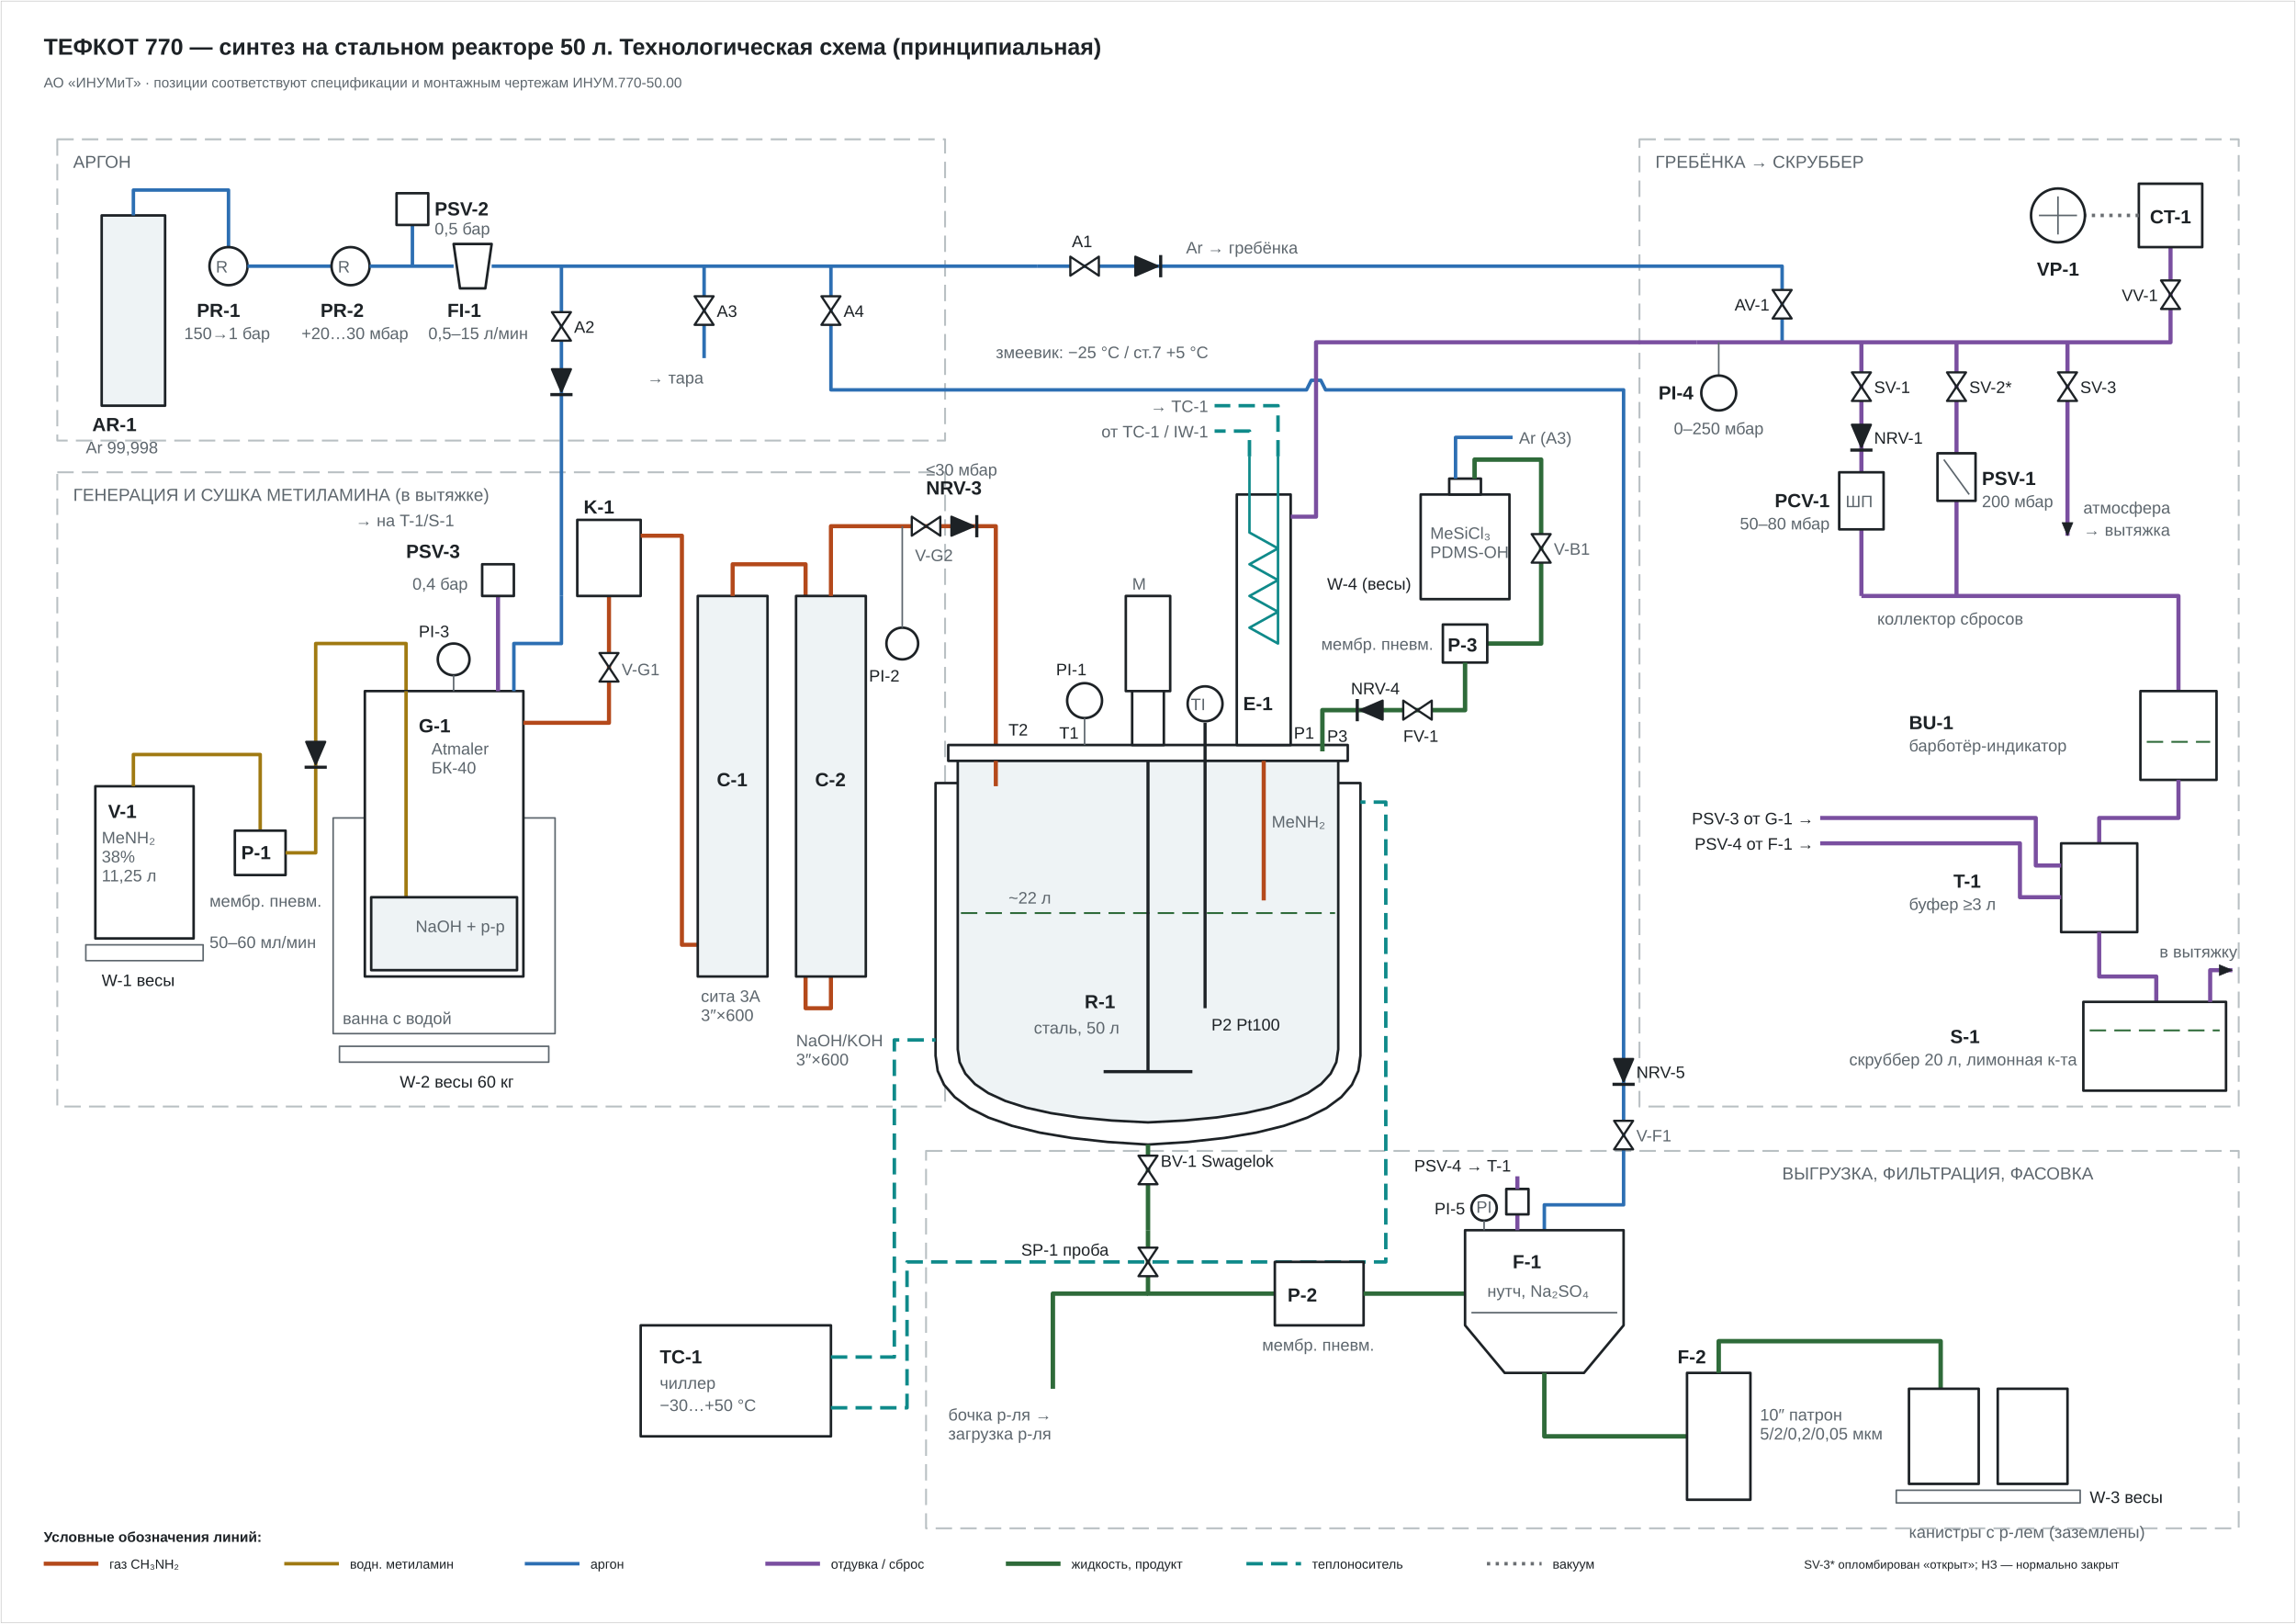
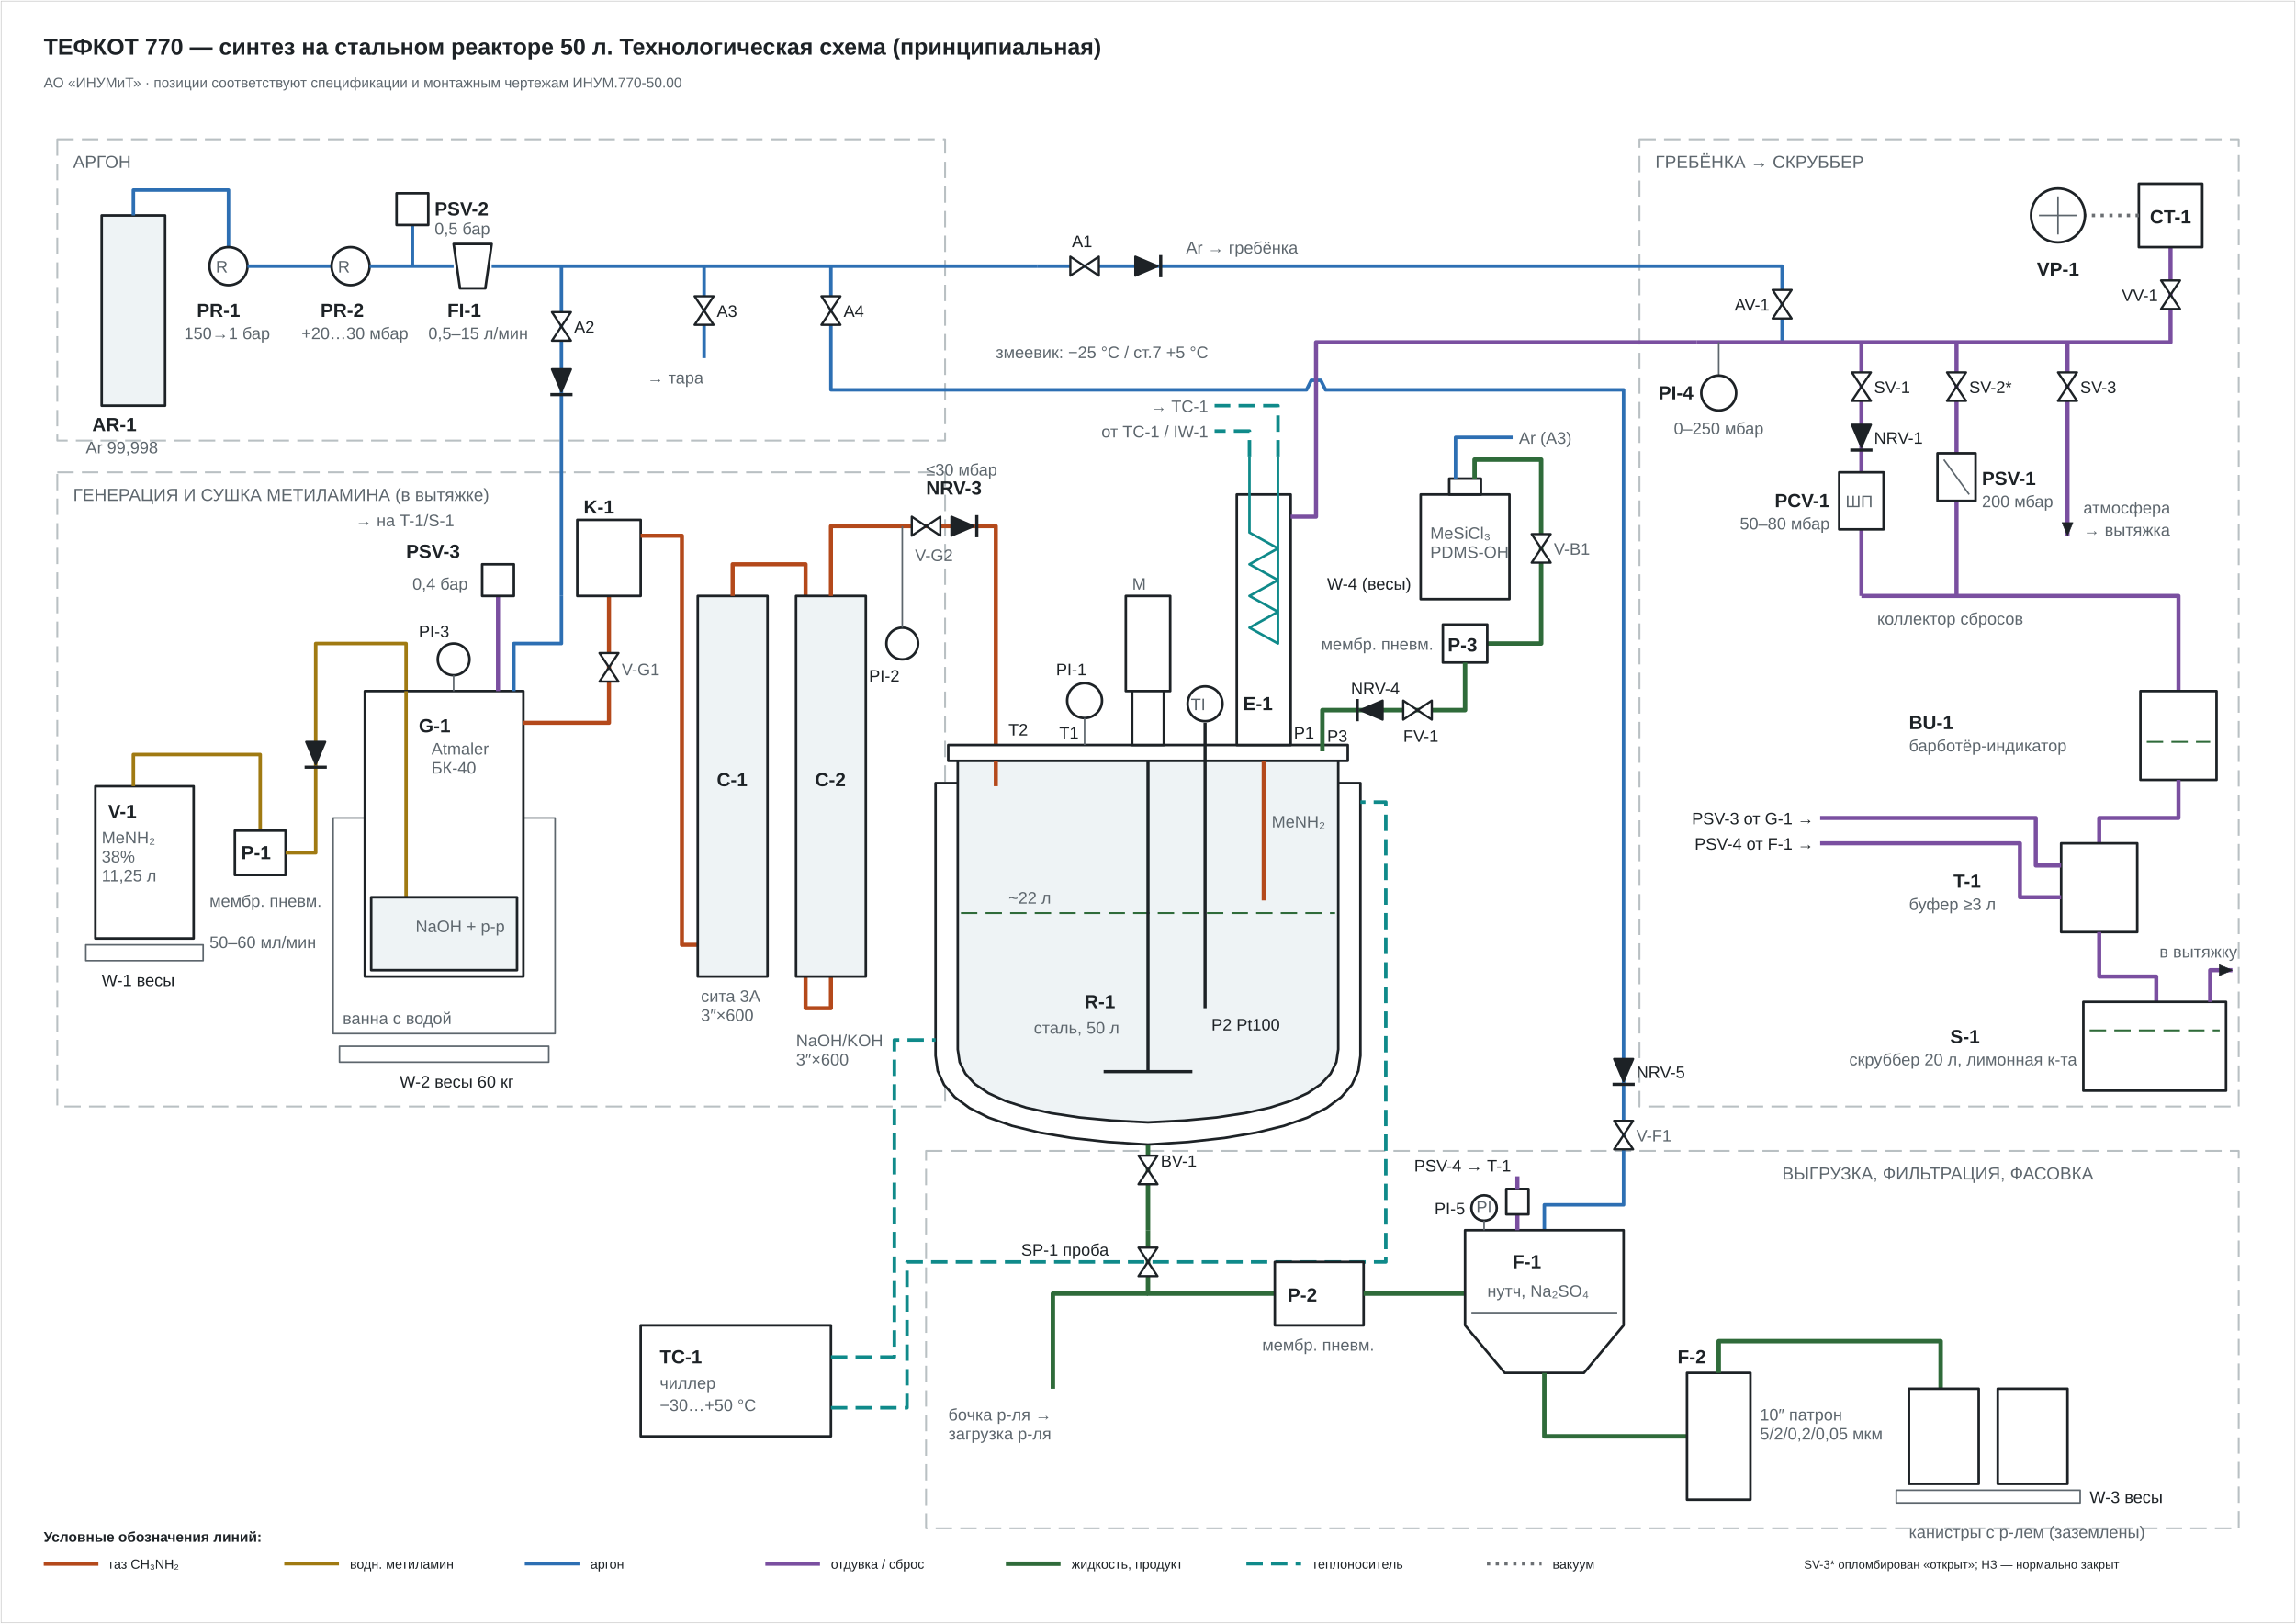
<svg xmlns="http://www.w3.org/2000/svg" viewBox="0 0 420.0 297.0" width="420.0mm" height="297.0mm" font-family="Arial, 'Liberation Sans', sans-serif">
  <rect width="100%" height="100%" fill="#fff" />
  <path d="M0.20,0.20 L419.80,0.20 L419.80,296.80 L0.20,296.80 Z" fill="none" stroke="#bbbbbb" stroke-width="0.1" stroke-linejoin="round" />
  <text x="8.00" y="10.00" font-size="4.2" text-anchor="start" fill="#1d2226" font-weight="bold">ТЕФКОТ 770 — синтез на стальном реакторе 50 л. Технологическая схема (принципиальная)</text>
  <text x="8.00" y="16.00" font-size="2.6" text-anchor="start" fill="#5d666d">АО «ИНУМиТ» · позиции соответствуют спецификации и монтажным чертежам ИНУМ.770-50.00</text>
  <path d="M10.48,25.48 L172.88,25.48 L172.88,80.58 L10.48,80.58 Z" fill="none" stroke="#b9c0c3" stroke-width="0.348" stroke-dasharray="3 1.5" stroke-linejoin="round" />
  <text x="13.38" y="30.70" font-size="3.19" text-anchor="start" fill="#5d666d">АРГОН</text>
  <path d="M10.48,86.38 L172.88,86.38 L172.88,202.38 L10.48,202.38 Z" fill="none" stroke="#b9c0c3" stroke-width="0.348" stroke-dasharray="3 1.5" stroke-linejoin="round" />
  <text x="13.38" y="91.60" font-size="3.19" text-anchor="start" fill="#5d666d">ГЕНЕРАЦИЯ И СУШКА МЕТИЛАМИНА (в вытяжке)</text>
  <path d="M299.90,25.48 L409.52,25.48 L409.52,202.38 L299.90,202.38 Z" fill="none" stroke="#b9c0c3" stroke-width="0.348" stroke-dasharray="3 1.5" stroke-linejoin="round" />
  <text x="302.80" y="30.70" font-size="3.19" text-anchor="start" fill="#5d666d">ГРЕБЁНКА → СКРУББЕР</text>
  <path d="M169.40,210.50 L409.52,210.50 L409.52,279.52 L169.40,279.52 Z" fill="none" stroke="#b9c0c3" stroke-width="0.348" stroke-dasharray="3 1.5" stroke-linejoin="round" />
  <text x="326.00" y="215.72" font-size="3.19" text-anchor="start" fill="#5d666d">ВЫГРУЗКА, ФИЛЬТРАЦИЯ, ФАСОВКА</text>
  <path d="M18.60,39.40 L30.20,39.40 L30.20,74.20 L18.60,74.20 Z" fill="#eef3f5" stroke="#1d2226" stroke-width="0.464" stroke-linejoin="round" />
  <text x="16.86" y="78.84" font-size="3.48" text-anchor="start" fill="#1d2226" font-weight="bold">AR-1</text>
  <text x="15.70" y="82.90" font-size="3.045" text-anchor="start" fill="#5d666d">Ar 99,998</text>
  <path d="M24.40,39.40 L24.40,34.76 L41.80,34.76 L41.80,45.20" fill="none" stroke="#2d6fb3" stroke-width="0.638" stroke-linejoin="round" />
  <circle cx="41.80" cy="48.68" r="3.48" fill="#ffffff" stroke="#1d2226" stroke-width="0.464" />
  <text x="39.48" y="49.84" font-size="3.045" text-anchor="start" fill="#5d666d">R</text>
  <text x="36.00" y="57.96" font-size="3.48" text-anchor="start" fill="#1d2226" font-weight="bold">PR-1</text>
  <text x="33.68" y="62.02" font-size="3.045" text-anchor="start" fill="#5d666d">150→1 бар</text>
  <path d="M45.28,48.68 L60.65,48.68" fill="none" stroke="#2d6fb3" stroke-width="0.638" stroke-linejoin="round" />
  <circle cx="64.13" cy="48.68" r="3.48" fill="#ffffff" stroke="#1d2226" stroke-width="0.464" />
  <text x="61.81" y="49.84" font-size="3.045" text-anchor="start" fill="#5d666d">R</text>
  <text x="58.62" y="57.96" font-size="3.48" text-anchor="start" fill="#1d2226" font-weight="bold">PR-2</text>
  <text x="55.14" y="62.02" font-size="3.045" text-anchor="start" fill="#5d666d">+20…30 мбар</text>
  <path d="M67.61,48.68 L82.98,48.68" fill="none" stroke="#2d6fb3" stroke-width="0.638" stroke-linejoin="round" />
  <path d="M75.44,48.68 L75.44,41.14" fill="none" stroke="#2d6fb3" stroke-width="0.638" stroke-linejoin="round" />
  <path d="M72.54,35.34 L78.34,35.34 L78.34,41.14 L72.54,41.14 Z" fill="#ffffff" stroke="#1d2226" stroke-width="0.464" stroke-linejoin="round" />
  <text x="79.50" y="39.40" font-size="3.48" text-anchor="start" fill="#1d2226" font-weight="bold">PSV-2</text>
  <text x="79.50" y="42.88" font-size="3.045" text-anchor="start" fill="#5d666d">0,5 бар</text>
  <path d="M82.98,44.62 L89.94,44.62 L88.78,52.74 L84.14,52.74 Z" fill="#ffffff" stroke="#1d2226" stroke-width="0.464" stroke-linejoin="round" />
  <text x="81.82" y="57.96" font-size="3.48" text-anchor="start" fill="#1d2226" font-weight="bold">FI-1</text>
  <text x="78.34" y="62.02" font-size="3.045" text-anchor="start" fill="#5d666d">0,5–15 л/мин</text>
  <path d="M89.94,48.68 L169.40,48.68 L189.70,48.68" fill="none" stroke="#2d6fb3" stroke-width="0.638" stroke-linejoin="round" />
  <path d="M102.70,48.68 L102.70,109.00" fill="none" stroke="#2d6fb3" stroke-width="0.638" stroke-linejoin="round" />
  <path d="M100.96,57.09 L104.44,62.31 L100.96,62.31 L104.44,57.09 Z" fill="#ffffff" stroke="#1d2226" stroke-width="0.406" stroke-linejoin="round" />
  <text x="105.02" y="60.86" font-size="3.045" text-anchor="start" fill="#1d2226">A2</text>
  <path d="M100.96,67.53 L102.70,71.59 L104.44,67.53 Z" fill="#1d2226" stroke="#1d2226" stroke-width="0.406" stroke-linejoin="round" />
  <path d="M100.67,72.17 L104.73,72.17" fill="none" stroke="#1d2226" stroke-width="0.58" stroke-linejoin="round" />
  <path d="M128.80,48.68 L128.80,65.50" fill="none" stroke="#2d6fb3" stroke-width="0.638" stroke-linejoin="round" />
  <path d="M127.06,54.19 L130.54,59.41 L127.06,59.41 L130.54,54.19 Z" fill="#ffffff" stroke="#1d2226" stroke-width="0.406" stroke-linejoin="round" />
  <text x="131.12" y="57.96" font-size="3.045" text-anchor="start" fill="#1d2226">A3</text>
  <text x="118.36" y="70.14" font-size="3.045" text-anchor="start" fill="#5d666d">→ тара</text>
  <path d="M152.00,48.68 L152.00,71.30 L239.00,71.30 L239.87,69.56 L241.61,69.56 L242.48,71.30 L297.00,71.30 L297.00,220.36 L282.50,220.36 L282.50,225.00" fill="none" stroke="#2d6fb3" stroke-width="0.638" stroke-linejoin="round" />
  <path d="M150.26,54.19 L153.74,59.41 L150.26,59.41 L153.74,54.19 Z" fill="#ffffff" stroke="#1d2226" stroke-width="0.406" stroke-linejoin="round" />
  <text x="154.32" y="57.96" font-size="3.045" text-anchor="start" fill="#1d2226">A4</text>
  <path d="M295.26,193.68 L297.00,197.74 L298.74,193.68 Z" fill="#1d2226" stroke="#1d2226" stroke-width="0.406" stroke-linejoin="round" />
  <path d="M294.97,198.32 L299.03,198.32" fill="none" stroke="#1d2226" stroke-width="0.58" stroke-linejoin="round" />
  <text x="299.32" y="197.16" font-size="3.045" text-anchor="start" fill="#1d2226">NRV-5</text>
  <path d="M295.26,204.99 L298.74,210.21 L295.26,210.21 L298.74,204.99 Z" fill="#ffffff" stroke="#1d2226" stroke-width="0.406" stroke-linejoin="round" />
  <text x="299.32" y="208.76" font-size="3.045" text-anchor="start" fill="#5d666d">V-F1</text>
  <path d="M189.70,48.68 L326.00,48.68 L326.00,62.60" fill="none" stroke="#2d6fb3" stroke-width="0.638" stroke-linejoin="round" />
  <path d="M195.79,46.94 L201.01,50.42 L201.01,46.94 L195.79,50.42 Z" fill="#ffffff" stroke="#1d2226" stroke-width="0.406" stroke-linejoin="round" />
  <text x="196.08" y="45.20" font-size="3.045" text-anchor="start" fill="#1d2226">A1</text>
  <path d="M207.68,46.94 L211.74,48.68 L207.68,50.42 Z" fill="#1d2226" stroke="#1d2226" stroke-width="0.406" stroke-linejoin="round" />
  <path d="M212.32,46.65 L212.32,50.71" fill="none" stroke="#1d2226" stroke-width="0.58" stroke-linejoin="round" />
  <text x="216.96" y="46.36" font-size="3.045" text-anchor="start" fill="#5d666d">Ar → гребёнка</text>
  <path d="M17.44,143.80 L35.42,143.80 L35.42,171.64 L17.44,171.64 Z" fill="#ffffff" stroke="#1d2226" stroke-width="0.464" stroke-linejoin="round" />
  <text x="19.76" y="149.60" font-size="3.48" text-anchor="start" fill="#1d2226" font-weight="bold">V-1</text>
  <text x="18.60" y="154.24" font-size="3.045" text-anchor="start" fill="#5d666d">MeNH₂</text>
  <text x="18.60" y="157.72" font-size="3.045" text-anchor="start" fill="#5d666d">38%</text>
  <text x="18.60" y="161.20" font-size="3.045" text-anchor="start" fill="#5d666d">11,25 л</text>
  <path d="M15.70,172.80 L37.16,172.80 L37.16,175.70 L15.70,175.70 Z" fill="none" stroke="#5d666d" stroke-width="0.29" stroke-linejoin="round" />
  <text x="18.60" y="180.34" font-size="3.045" text-anchor="start" fill="#1d2226">W-1 весы</text>
  <path d="M24.40,143.80 L24.40,138.00 L47.60,138.00 L47.60,151.92" fill="none" stroke="#a07a12" stroke-width="0.638" stroke-linejoin="round" />
  <path d="M42.96,151.92 L52.24,151.92 L52.24,160.04 L42.96,160.04 Z" fill="#ffffff" stroke="#1d2226" stroke-width="0.464" stroke-linejoin="round" />
  <text x="44.12" y="157.14" font-size="3.48" text-anchor="start" fill="#1d2226" font-weight="bold">P-1</text>
  <text x="38.32" y="165.84" font-size="3.045" text-anchor="start" fill="#5d666d">мембр. пневм.</text>
  <text x="38.32" y="173.38" font-size="3.045" text-anchor="start" fill="#5d666d">50–60 мл/мин</text>
  <path d="M52.24,155.98 L57.75,155.98 L57.75,117.70 L74.28,117.70 L74.28,126.40" fill="none" stroke="#a07a12" stroke-width="0.638" stroke-linejoin="round" />
  <path d="M56.01,135.68 L57.75,139.74 L59.49,135.68 Z" fill="#1d2226" stroke="#1d2226" stroke-width="0.406" stroke-linejoin="round" />
  <path d="M55.72,140.32 L59.78,140.32" fill="none" stroke="#1d2226" stroke-width="0.58" stroke-linejoin="round" />
  <path d="M60.94,149.60 L101.54,149.60 L101.54,189.04 L60.94,189.04 Z" fill="none" stroke="#5d666d" stroke-width="0.29" stroke-linejoin="round" />
  <text x="62.68" y="187.30" font-size="3.045" text-anchor="start" fill="#5d666d">ванна с водой</text>
  <path d="M66.74,126.40 L95.74,126.40 L95.74,178.60 L66.74,178.60 Z" fill="#ffffff" stroke="#1d2226" stroke-width="0.464" stroke-linejoin="round" />
  <path d="M74.28,126.40 L74.28,172.80" fill="none" stroke="#a07a12" stroke-width="0.638" stroke-linejoin="round" />
  <path d="M67.90,164.10 L94.58,164.10 L94.58,177.44 L67.90,177.44 Z" fill="#eef3f5" stroke="#1d2226" stroke-width="0.464" stroke-linejoin="round" />
  <text x="76.02" y="170.48" font-size="3.045" text-anchor="start" fill="#5d666d">NaOH + р-р</text>
  <text x="76.60" y="133.94" font-size="3.48" text-anchor="start" fill="#1d2226" font-weight="bold">G-1</text>
  <text x="78.92" y="138.00" font-size="3.045" text-anchor="start" fill="#5d666d">Atmaler</text>
  <text x="78.92" y="141.48" font-size="3.045" text-anchor="start" fill="#5d666d">БК-40</text>
  <path d="M62.10,191.36 L100.38,191.36 L100.38,194.26 L62.10,194.26 Z" fill="none" stroke="#5d666d" stroke-width="0.29" stroke-linejoin="round" />
  <text x="73.12" y="198.90" font-size="3.045" text-anchor="start" fill="#1d2226">W-2 весы 60 кг</text>
  <path d="M91.10,126.40 L91.10,117.70 L91.10,109.00" fill="none" stroke="#7a4fa0" stroke-width="0.754" stroke-linejoin="round" />
  <path d="M88.20,103.20 L94.00,103.20 L94.00,109.00 L88.20,109.00 Z" fill="#ffffff" stroke="#1d2226" stroke-width="0.464" stroke-linejoin="round" />
  <text x="74.28" y="102.04" font-size="3.48" text-anchor="start" fill="#1d2226" font-weight="bold">PSV-3</text>
  <text x="75.44" y="107.84" font-size="3.045" text-anchor="start" fill="#5d666d">0,4 бар</text>
  <text x="65.00" y="96.24" font-size="3.045" text-anchor="start" fill="#5d666d">→ на T-1/S-1</text>
  <circle cx="82.98" cy="120.60" r="2.90" fill="#ffffff" stroke="#1d2226" stroke-width="0.464" />
  <path d="M82.98,123.50 L82.98,126.40" fill="none" stroke="#5d666d" stroke-width="0.29" stroke-linejoin="round" />
  <text x="76.60" y="116.54" font-size="3.045" text-anchor="start" fill="#1d2226">PI-3</text>
  <path d="M102.70,109.00 L102.70,117.70 L94.00,117.70 L94.00,126.40" fill="none" stroke="#2d6fb3" stroke-width="0.638" stroke-linejoin="round" />
  <path d="M95.74,132.20 L111.40,132.20 L111.40,109.00" fill="none" stroke="#b4491b" stroke-width="0.754" stroke-linejoin="round" />
  <path d="M109.66,119.44 L113.14,124.66 L109.66,124.66 L113.14,119.44 Z" fill="#ffffff" stroke="#1d2226" stroke-width="0.406" stroke-linejoin="round" />
  <text x="113.72" y="123.50" font-size="3.045" text-anchor="start" fill="#5d666d">V-G1</text>
  <path d="M105.60,95.08 L117.20,95.08 L117.20,109.00 L105.60,109.00 Z" fill="#ffffff" stroke="#1d2226" stroke-width="0.464" stroke-linejoin="round" />
  <text x="106.76" y="93.92" font-size="3.48" text-anchor="start" fill="#1d2226" font-weight="bold">K-1</text>
  <path d="M117.20,97.98 L124.74,97.98 L124.74,172.80 L127.64,172.80" fill="none" stroke="#b4491b" stroke-width="0.754" stroke-linejoin="round" />
  <path d="M127.64,109.00 L140.40,109.00 L140.40,178.60 L127.64,178.60 Z" fill="#eef3f5" stroke="#1d2226" stroke-width="0.464" stroke-linejoin="round" />
  <text x="131.12" y="143.80" font-size="3.48" text-anchor="start" fill="#1d2226" font-weight="bold">C-1</text>
  <text x="128.22" y="183.24" font-size="3.045" text-anchor="start" fill="#5d666d">сита 3A</text>
  <text x="128.22" y="186.72" font-size="3.045" text-anchor="start" fill="#5d666d">3″×600</text>
  <path d="M134.02,109.00 L134.02,103.20 L147.36,103.20 L147.36,184.40 L152.00,184.40 L152.00,178.60" fill="none" stroke="#b4491b" stroke-width="0.754" stroke-linejoin="round" />
  <path d="M145.62,109.00 L158.38,109.00 L158.38,178.60 L145.62,178.60 Z" fill="#eef3f5" stroke="#1d2226" stroke-width="0.464" stroke-linejoin="round" />
  <text x="149.10" y="143.80" font-size="3.48" text-anchor="start" fill="#1d2226" font-weight="bold">C-2</text>
  <text x="145.62" y="191.36" font-size="3.045" text-anchor="start" fill="#5d666d">NaOH/KOH</text>
  <text x="145.62" y="194.84" font-size="3.045" text-anchor="start" fill="#5d666d">3″×600</text>
  <path d="M152.00,109.00 L152.00,96.24 L182.16,96.24 L182.16,136.26" fill="none" stroke="#b4491b" stroke-width="0.754" stroke-linejoin="round" />
  <circle cx="165.05" cy="117.70" r="2.90" fill="#ffffff" stroke="#1d2226" stroke-width="0.464" />
  <path d="M165.05,114.80 L165.05,96.24" fill="none" stroke="#5d666d" stroke-width="0.29" stroke-linejoin="round" />
  <text x="158.96" y="124.66" font-size="3.045" text-anchor="start" fill="#1d2226">PI-2</text>
  <path d="M166.79,94.50 L172.01,97.98 L172.01,94.50 L166.79,97.98 Z" fill="#ffffff" stroke="#1d2226" stroke-width="0.406" stroke-linejoin="round" />
  <text x="167.37" y="102.62" font-size="3.045" text-anchor="start" fill="#5d666d">V-G2</text>
  <path d="M174.04,94.50 L178.10,96.24 L174.04,97.98 Z" fill="#1d2226" stroke="#1d2226" stroke-width="0.406" stroke-linejoin="round" />
  <path d="M178.68,94.21 L178.68,98.27" fill="none" stroke="#1d2226" stroke-width="0.58" stroke-linejoin="round" />
  <text x="169.40" y="90.44" font-size="3.48" text-anchor="start" fill="#1d2226" font-weight="bold">NRV-3</text>
  <text x="169.40" y="86.96" font-size="3.045" text-anchor="start" fill="#5d666d">≤30 мбар</text>
  <path d="M171.14,143.22 L171.14,193.10 L171.53,195.87 L172.69,198.39 L174.64,200.65 L177.36,202.66 L180.85,204.41 L185.13,205.91 L190.18,207.15 L196.01,208.13 L202.62,208.86 L210.00,209.34 L217.38,208.86 L223.99,208.13 L229.82,207.15 L234.87,205.91 L239.14,204.41 L242.64,202.66 L245.36,200.65 L247.31,198.39 L248.47,195.87 L248.86,193.10 L248.86,143.22 Z" fill="#ffffff" stroke="#1d2226" stroke-width="0.464" stroke-linejoin="round" />
  <path d="M175.20,138.00 L175.20,191.94 L175.55,194.27 L176.59,196.37 L178.33,198.26 L180.77,199.92 L183.90,201.36 L187.73,202.59 L192.25,203.59 L197.47,204.38 L203.39,204.94 L210.00,205.28 L216.61,204.94 L222.53,204.38 L227.75,203.59 L232.27,202.59 L236.10,201.36 L239.23,199.92 L241.67,198.26 L243.41,196.37 L244.45,194.27 L244.80,191.94 L244.80,138.00 Z" fill="#eef3f5" stroke="#1d2226" stroke-width="0.464" stroke-linejoin="round" />
  <path d="M173.46,136.26 L246.54,136.26 L246.54,139.16 L173.46,139.16 Z" fill="#ffffff" stroke="#1d2226" stroke-width="0.464" stroke-linejoin="round" />
  <path d="M175.78,167.00 L244.22,167.00" fill="none" stroke="#2f6b3a" stroke-width="0.348" stroke-dasharray="3 1.5" stroke-linejoin="round" />
  <text x="184.48" y="165.26" font-size="3.045" text-anchor="start" fill="#5d666d">~22 л</text>
  <text x="198.40" y="184.40" font-size="3.48" text-anchor="start" fill="#1d2226" font-weight="bold">R-1</text>
  <text x="189.12" y="189.04" font-size="3.045" text-anchor="start" fill="#5d666d">сталь, 50 л</text>
  <path d="M182.16,139.16 L182.16,143.80" fill="none" stroke="#b4491b" stroke-width="0.754" stroke-linejoin="round" />
  <path d="M231.17,139.16 L231.17,164.68" fill="none" stroke="#b4491b" stroke-width="0.754" stroke-linejoin="round" />
  <text x="232.62" y="151.34" font-size="3.045" text-anchor="start" fill="#5d666d">MeNH₂</text>
  <text x="184.48" y="134.52" font-size="3.045" text-anchor="start" fill="#1d2226">T2</text>
  <circle cx="198.40" cy="128.14" r="3.19" fill="#ffffff" stroke="#1d2226" stroke-width="0.464" />
  <path d="M198.40,131.33 L198.40,136.26" fill="none" stroke="#5d666d" stroke-width="0.29" stroke-linejoin="round" />
  <text x="193.18" y="123.50" font-size="3.045" text-anchor="start" fill="#1d2226">PI-1</text>
  <text x="193.76" y="135.10" font-size="3.045" text-anchor="start" fill="#1d2226">T1</text>
  <path d="M205.94,109.00 L214.06,109.00 L214.06,126.40 L205.94,126.40 Z" fill="#ffffff" stroke="#1d2226" stroke-width="0.464" stroke-linejoin="round" />
  <text x="207.10" y="107.84" font-size="3.045" text-anchor="start" fill="#5d666d">M</text>
  <path d="M207.10,126.40 L212.90,126.40 L212.90,136.26 L207.10,136.26 Z" fill="#ffffff" stroke="#1d2226" stroke-width="0.464" stroke-linejoin="round" />
  <path d="M210.00,139.16 L210.00,196.00" fill="none" stroke="#1d2226" stroke-width="0.58" stroke-linejoin="round" />
  <path d="M201.88,196.00 L218.12,196.00" fill="none" stroke="#1d2226" stroke-width="0.58" stroke-linejoin="round" />
  <path d="M220.44,132.20 L220.44,184.40" fill="none" stroke="#1d2226" stroke-width="0.58" stroke-linejoin="round" />
  <circle cx="220.44" cy="128.72" r="3.19" fill="#ffffff" stroke="#1d2226" stroke-width="0.464" />
  <text x="217.83" y="129.88" font-size="3.045" text-anchor="start" fill="#5d666d">TI</text>
  <text x="221.60" y="188.46" font-size="3.045" text-anchor="start" fill="#1d2226">P2 Pt100</text>
  <path d="M226.24,90.44 L236.10,90.44 L236.10,136.26 L226.24,136.26 Z" fill="#ffffff" stroke="#1d2226" stroke-width="0.464" stroke-linejoin="round" />
  <path d="M228.56,83.48 L228.56,97.40 L233.78,100.30 L228.56,103.20 L233.78,106.10 L228.56,109.00 L233.78,111.90 L228.56,114.80 L233.78,117.70 L233.78,83.48" fill="none" stroke="#0f8a8a" stroke-width="0.464" stroke-linejoin="round" />
  <path d="M228.56,83.48 L228.56,78.84 L222.18,78.84" fill="none" stroke="#0f8a8a" stroke-width="0.638" stroke-dasharray="3 1.5" stroke-linejoin="round" />
  <path d="M233.78,83.48 L233.78,74.20 L222.18,74.20" fill="none" stroke="#0f8a8a" stroke-width="0.638" stroke-dasharray="3 1.5" stroke-linejoin="round" />
  <text x="221.02" y="75.36" font-size="3.045" text-anchor="end" fill="#5d666d">→ TC-1</text>
  <text x="221.02" y="80.00" font-size="3.045" text-anchor="end" fill="#5d666d">от TC-1 / IW-1</text>
  <text x="227.40" y="129.88" font-size="3.48" text-anchor="start" fill="#1d2226" font-weight="bold">E-1</text>
  <text x="182.16" y="65.50" font-size="3.045" text-anchor="start" fill="#5d666d">змеевик: −25 °C / ст.7 +5 °C</text>
  <text x="236.68" y="135.10" font-size="3.045" text-anchor="start" fill="#1d2226">P1</text>
  <path d="M259.88,90.44 L276.12,90.44 L276.12,109.58 L259.88,109.58 Z" fill="#ffffff" stroke="#1d2226" stroke-width="0.464" stroke-linejoin="round" />
  <path d="M265.10,87.54 L270.90,87.54 L270.90,90.44 L265.10,90.44 Z" fill="#ffffff" stroke="#1d2226" stroke-width="0.464" stroke-linejoin="round" />
  <text x="261.62" y="98.56" font-size="3.045" text-anchor="start" fill="#5d666d">MeSiCl₃</text>
  <text x="261.62" y="102.04" font-size="3.045" text-anchor="start" fill="#5d666d">PDMS-OH</text>
  <text x="258.14" y="107.84" font-size="3.045" text-anchor="end" fill="#1d2226">W-4 (весы)</text>
  <path d="M266.26,87.54 L266.26,80.00 L276.70,80.00" fill="none" stroke="#2d6fb3" stroke-width="0.638" stroke-linejoin="round" />
  <text x="277.86" y="81.16" font-size="3.045" text-anchor="start" fill="#5d666d">Ar (A3)</text>
  <path d="M269.74,87.54 L269.74,84.06 L281.92,84.06 L281.92,117.70 L272.06,117.70" fill="none" stroke="#2f6b3a" stroke-width="0.812" stroke-linejoin="round" />
  <path d="M280.18,97.69 L283.66,102.91 L280.18,102.91 L283.66,97.69 Z" fill="#ffffff" stroke="#1d2226" stroke-width="0.406" stroke-linejoin="round" />
  <text x="284.24" y="101.46" font-size="3.045" text-anchor="start" fill="#5d666d">V-B1</text>
  <path d="M263.94,114.22 L272.06,114.22 L272.06,121.18 L263.94,121.18 Z" fill="#ffffff" stroke="#1d2226" stroke-width="0.464" stroke-linejoin="round" />
  <text x="264.81" y="119.15" font-size="3.48" text-anchor="start" fill="#1d2226" font-weight="bold">P-3</text>
  <text x="262.20" y="118.86" font-size="3.045" text-anchor="end" fill="#5d666d">мембр. пневм.</text>
  <path d="M268.00,121.18 L268.00,129.88 L241.90,129.88 L241.90,137.42" fill="none" stroke="#2f6b3a" stroke-width="0.812" stroke-linejoin="round" />
  <path d="M256.69,128.14 L261.91,131.62 L261.91,128.14 L256.69,131.62 Z" fill="#ffffff" stroke="#1d2226" stroke-width="0.406" stroke-linejoin="round" />
  <text x="256.69" y="135.68" font-size="3.045" text-anchor="start" fill="#1d2226">FV-1</text>
  <path d="M252.92,128.14 L248.86,129.88 L252.92,131.62 Z" fill="#1d2226" stroke="#1d2226" stroke-width="0.406" stroke-linejoin="round" />
  <path d="M248.28,127.85 L248.28,131.91" fill="none" stroke="#1d2226" stroke-width="0.58" stroke-linejoin="round" />
  <text x="247.12" y="126.98" font-size="3.045" text-anchor="start" fill="#1d2226">NRV-4</text>
  <text x="242.77" y="135.68" font-size="3.045" text-anchor="start" fill="#1d2226">P3</text>
  <path d="M236.10,94.50 L240.74,94.50 L240.74,62.60 L310.34,62.60" fill="none" stroke="#7a4fa0" stroke-width="0.754" stroke-linejoin="round" />
  <path d="M117.20,242.40 L152.00,242.40 L152.00,262.70 L117.20,262.70 Z" fill="#ffffff" stroke="#1d2226" stroke-width="0.464" stroke-linejoin="round" />
  <text x="120.68" y="249.36" font-size="3.48" text-anchor="start" fill="#1d2226" font-weight="bold">TC-1</text>
  <text x="120.68" y="254.00" font-size="3.045" text-anchor="start" fill="#5d666d">чиллер</text>
  <text x="120.68" y="258.06" font-size="3.045" text-anchor="start" fill="#5d666d">−30…+50 °C</text>
  <path d="M152.00,248.20 L163.60,248.20 L163.60,190.20 L171.14,190.20" fill="none" stroke="#0f8a8a" stroke-width="0.638" stroke-dasharray="3 1.5" stroke-linejoin="round" />
  <path d="M152.00,257.48 L165.92,257.48 L165.92,230.80 L253.50,230.80 L253.50,146.70 L248.86,146.70" fill="none" stroke="#0f8a8a" stroke-width="0.638" stroke-dasharray="3 1.5" stroke-linejoin="round" />
  <path d="M310.34,62.60 L397.05,62.60 L397.05,45.20" fill="none" stroke="#7a4fa0" stroke-width="0.754" stroke-linejoin="round" />
  <path d="M314.40,62.60 L314.40,68.69" fill="none" stroke="#5d666d" stroke-width="0.29" stroke-linejoin="round" />
  <circle cx="314.40" cy="71.88" r="3.19" fill="#ffffff" stroke="#1d2226" stroke-width="0.464" />
  <text x="309.76" y="73.04" font-size="3.48" text-anchor="end" fill="#1d2226" font-weight="bold">PI-4</text>
  <text x="314.40" y="79.42" font-size="3.045" text-anchor="middle" fill="#5d666d">0–250 мбар</text>
  <path d="M324.26,53.03 L327.74,58.25 L324.26,58.25 L327.74,53.03 Z" fill="#ffffff" stroke="#1d2226" stroke-width="0.406" stroke-linejoin="round" />
  <text x="323.68" y="56.80" font-size="3.045" text-anchor="end" fill="#1d2226">AV-1</text>
  <path d="M340.50,62.60 L340.50,109.00" fill="none" stroke="#7a4fa0" stroke-width="0.754" stroke-linejoin="round" />
  <path d="M338.76,68.11 L342.24,73.33 L338.76,73.33 L342.24,68.11 Z" fill="#ffffff" stroke="#1d2226" stroke-width="0.406" stroke-linejoin="round" />
  <text x="342.82" y="71.88" font-size="3.045" text-anchor="start" fill="#1d2226">SV-1</text>
  <path d="M338.76,77.68 L340.50,81.74 L342.24,77.68 Z" fill="#1d2226" stroke="#1d2226" stroke-width="0.406" stroke-linejoin="round" />
  <path d="M338.47,82.32 L342.53,82.32" fill="none" stroke="#1d2226" stroke-width="0.58" stroke-linejoin="round" />
  <text x="342.82" y="81.16" font-size="3.045" text-anchor="start" fill="#1d2226">NRV-1</text>
  <path d="M336.44,86.38 L344.56,86.38 L344.56,96.82 L336.44,96.82 Z" fill="#ffffff" stroke="#1d2226" stroke-width="0.464" stroke-linejoin="round" />
  <text x="337.60" y="92.76" font-size="3.045" text-anchor="start" fill="#5d666d">ШП</text>
  <text x="334.70" y="92.76" font-size="3.48" text-anchor="end" fill="#1d2226" font-weight="bold">PCV-1</text>
  <text x="334.70" y="96.82" font-size="3.045" text-anchor="end" fill="#5d666d">50–80 мбар</text>
  <path d="M357.90,62.60 L357.90,109.00" fill="none" stroke="#7a4fa0" stroke-width="0.754" stroke-linejoin="round" />
  <path d="M356.16,68.11 L359.64,73.33 L356.16,73.33 L359.64,68.11 Z" fill="#ffffff" stroke="#1d2226" stroke-width="0.406" stroke-linejoin="round" />
  <text x="360.22" y="71.88" font-size="3.045" text-anchor="start" fill="#1d2226">SV-2*</text>
  <path d="M354.42,82.90 L361.38,82.90 L361.38,91.60 L354.42,91.60 Z" fill="#ffffff" stroke="#1d2226" stroke-width="0.464" stroke-linejoin="round" />
  <path d="M355.58,84.06 L360.22,90.44" fill="none" stroke="#5d666d" stroke-width="0.29" stroke-linejoin="round" />
  <text x="362.54" y="88.70" font-size="3.48" text-anchor="start" fill="#1d2226" font-weight="bold">PSV-1</text>
  <text x="362.54" y="92.76" font-size="3.045" text-anchor="start" fill="#5d666d">200 мбар</text>
  <path d="M378.20,62.60 L378.20,97.98" fill="none" stroke="#7a4fa0" stroke-width="0.754" stroke-linejoin="round" />
  <path d="M378.20,97.98 L377.20,95.58 L379.20,95.58 Z" fill="#1d2226" stroke="#1d2226" stroke-width="0.1" stroke-linejoin="round" />
  <path d="M376.46,68.11 L379.94,73.33 L376.46,73.33 L379.94,68.11 Z" fill="#ffffff" stroke="#1d2226" stroke-width="0.406" stroke-linejoin="round" />
  <text x="380.52" y="71.88" font-size="3.045" text-anchor="start" fill="#1d2226">SV-3</text>
  <text x="381.10" y="93.92" font-size="3.045" text-anchor="start" fill="#5d666d">атмосфера</text>
  <text x="381.10" y="97.98" font-size="3.045" text-anchor="start" fill="#5d666d">→ вытяжка</text>
  <path d="M395.31,51.29 L398.79,56.51 L395.31,56.51 L398.79,51.29 Z" fill="#ffffff" stroke="#1d2226" stroke-width="0.406" stroke-linejoin="round" />
  <text x="394.73" y="55.06" font-size="3.045" text-anchor="end" fill="#1d2226">VV-1</text>
  <path d="M391.25,33.60 L402.85,33.60 L402.85,45.20 L391.25,45.20 Z" fill="#ffffff" stroke="#1d2226" stroke-width="0.464" stroke-linejoin="round" />
  <text x="397.05" y="40.85" font-size="3.48" text-anchor="middle" fill="#1d2226" font-weight="bold">CT-1</text>
  <path d="M391.25,39.40 L381.39,39.40" fill="none" stroke="#6b6f73" stroke-width="0.638" stroke-dasharray="0.6 1" stroke-linejoin="round" />
  <circle cx="376.46" cy="39.40" r="4.93" fill="#ffffff" stroke="#1d2226" stroke-width="0.464" />
  <path d="M372.98,39.40 L379.94,39.40" fill="none" stroke="#5d666d" stroke-width="0.29" stroke-linejoin="round" />
  <path d="M376.46,35.92 L376.46,42.88" fill="none" stroke="#5d666d" stroke-width="0.29" stroke-linejoin="round" />
  <text x="376.46" y="50.42" font-size="3.48" text-anchor="middle" fill="#1d2226" font-weight="bold">VP-1</text>
  <path d="M340.50,109.00 L398.50,109.00 L398.50,126.40" fill="none" stroke="#7a4fa0" stroke-width="0.754" stroke-linejoin="round" />
  <text x="343.40" y="114.22" font-size="3.045" text-anchor="start" fill="#5d666d">коллектор сбросов</text>
  <path d="M391.54,126.40 L405.46,126.40 L405.46,142.64 L391.54,142.64 Z" fill="#ffffff" stroke="#1d2226" stroke-width="0.464" stroke-linejoin="round" />
  <path d="M392.70,135.68 L404.30,135.68" fill="none" stroke="#2f6b3a" stroke-width="0.348" stroke-dasharray="3 1.5" stroke-linejoin="round" />
  <text x="349.20" y="133.36" font-size="3.48" text-anchor="start" fill="#1d2226" font-weight="bold">BU-1</text>
  <text x="349.20" y="137.42" font-size="3.045" text-anchor="start" fill="#5d666d">барботёр-индикатор</text>
  <path d="M398.50,142.64 L398.50,149.60 L384.00,149.60 L384.00,154.24" fill="none" stroke="#7a4fa0" stroke-width="0.754" stroke-linejoin="round" />
  <path d="M377.04,154.24 L390.96,154.24 L390.96,170.48 L377.04,170.48 Z" fill="#ffffff" stroke="#1d2226" stroke-width="0.464" stroke-linejoin="round" />
  <text x="357.32" y="162.36" font-size="3.48" text-anchor="start" fill="#1d2226" font-weight="bold">T-1</text>
  <text x="349.20" y="166.42" font-size="3.045" text-anchor="start" fill="#5d666d">буфер ≥3 л</text>
  <path d="M384.00,170.48 L384.00,178.60 L394.44,178.60 L394.44,183.24" fill="none" stroke="#7a4fa0" stroke-width="0.754" stroke-linejoin="round" />
  <path d="M381.10,183.24 L407.20,183.24 L407.20,199.48 L381.10,199.48 Z" fill="#ffffff" stroke="#1d2226" stroke-width="0.464" stroke-linejoin="round" />
  <path d="M382.26,188.46 L406.04,188.46" fill="none" stroke="#2f6b3a" stroke-width="0.348" stroke-dasharray="3 1.5" stroke-linejoin="round" />
  <text x="356.74" y="190.78" font-size="3.48" text-anchor="start" fill="#1d2226" font-weight="bold">S-1</text>
  <text x="379.94" y="194.84" font-size="3.045" text-anchor="end" fill="#5d666d">скруббер 20 л, лимонная к-та</text>
  <path d="M404.30,183.24 L404.30,177.44 L408.36,177.44" fill="none" stroke="#7a4fa0" stroke-width="0.754" stroke-linejoin="round" />
  <path d="M408.36,177.44 L405.96,178.44 L405.96,176.44 Z" fill="#1d2226" stroke="#1d2226" stroke-width="0.1" stroke-linejoin="round" />
  <text x="395.02" y="175.12" font-size="3.045" text-anchor="start" fill="#5d666d">в вытяжку</text>
  <text x="331.80" y="150.76" font-size="3.045" text-anchor="end" fill="#1d2226">PSV-3 от G-1 →</text>
  <path d="M332.96,149.60 L372.40,149.60 L372.40,158.30 L377.04,158.30" fill="none" stroke="#7a4fa0" stroke-width="0.754" stroke-linejoin="round" />
  <text x="331.80" y="155.40" font-size="3.045" text-anchor="end" fill="#1d2226">PSV-4 от F-1 →</text>
  <path d="M332.96,154.24 L369.50,154.24 L369.50,164.10 L377.04,164.10" fill="none" stroke="#7a4fa0" stroke-width="0.754" stroke-linejoin="round" />
  <path d="M210.00,209.34 L210.00,225.00" fill="none" stroke="#2f6b3a" stroke-width="0.812" stroke-linejoin="round" />
  <path d="M208.26,211.37 L211.74,216.59 L208.26,216.59 L211.74,211.37 Z" fill="#ffffff" stroke="#1d2226" stroke-width="0.406" stroke-linejoin="round" />
-   <text x="212.32" y="213.40" font-size="3.045" text-anchor="start" fill="#1d2226">BV-1 Swagelok</text>
+   <text x="212.32" y="213.40" font-size="3.045" text-anchor="start" fill="#1d2226">BV-1</text>
  <path d="M210.00,225.00 L210.00,236.60 L233.20,236.60" fill="none" stroke="#2f6b3a" stroke-width="0.812" stroke-linejoin="round" />
  <path d="M208.26,228.19 L211.74,233.41 L208.26,233.41 L211.74,228.19 Z" fill="#ffffff" stroke="#1d2226" stroke-width="0.406" stroke-linejoin="round" />
  <text x="186.80" y="229.64" font-size="3.045" text-anchor="start" fill="#1d2226">SP-1 проба</text>
  <path d="M210.00,236.60 L192.60,236.60 L192.60,254.00" fill="none" stroke="#2f6b3a" stroke-width="0.812" stroke-linejoin="round" />
  <text x="173.46" y="259.80" font-size="3.045" text-anchor="start" fill="#5d666d">бочка р-ля →</text>
  <text x="173.46" y="263.28" font-size="3.045" text-anchor="start" fill="#5d666d">загрузка р-ля</text>
  <path d="M233.20,230.80 L249.44,230.80 L249.44,242.40 L233.20,242.40 Z" fill="#ffffff" stroke="#1d2226" stroke-width="0.464" stroke-linejoin="round" />
  <text x="235.52" y="238.05" font-size="3.48" text-anchor="start" fill="#1d2226" font-weight="bold">P-2</text>
  <text x="230.88" y="247.04" font-size="3.045" text-anchor="start" fill="#5d666d">мембр. пневм.</text>
  <path d="M249.44,236.60 L268.00,236.60" fill="none" stroke="#2f6b3a" stroke-width="0.812" stroke-linejoin="round" />
  <path d="M268.00,225.00 L297.00,225.00 L297.00,242.40 L289.75,251.10 L275.25,251.10 L268.00,242.40 Z" fill="#ffffff" stroke="#1d2226" stroke-width="0.464" stroke-linejoin="round" />
  <path d="M269.16,240.08 L295.84,240.08" fill="none" stroke="#5d666d" stroke-width="0.29" stroke-linejoin="round" />
  <text x="276.70" y="231.96" font-size="3.48" text-anchor="start" fill="#1d2226" font-weight="bold">F-1</text>
  <text x="272.06" y="237.18" font-size="3.045" text-anchor="start" fill="#5d666d">нутч, Na₂SO₄</text>
  <circle cx="271.48" cy="220.94" r="2.32" fill="#ffffff" stroke="#1d2226" stroke-width="0.464" />
  <text x="271.48" y="221.81" font-size="3.045" text-anchor="middle" fill="#5d666d">PI</text>
  <path d="M271.48,223.26 L271.48,225.00" fill="none" stroke="#5d666d" stroke-width="0.29" stroke-linejoin="round" />
  <text x="268.00" y="222.10" font-size="3.045" text-anchor="end" fill="#1d2226">PI-5</text>
  <path d="M277.57,225.00 L277.57,222.10" fill="none" stroke="#7a4fa0" stroke-width="0.754" stroke-linejoin="round" />
  <path d="M275.54,217.46 L279.60,217.46 L279.60,222.10 L275.54,222.10 Z" fill="#ffffff" stroke="#1d2226" stroke-width="0.464" stroke-linejoin="round" />
  <path d="M277.57,217.46 L277.57,215.14" fill="none" stroke="#7a4fa0" stroke-width="0.754" stroke-linejoin="round" />
  <text x="276.41" y="214.27" font-size="3.045" text-anchor="end" fill="#1d2226">PSV-4 → T-1</text>
  <path d="M282.50,251.10 L282.50,262.70 L308.60,262.70" fill="none" stroke="#2f6b3a" stroke-width="0.812" stroke-linejoin="round" />
  <path d="M308.60,251.10 L320.20,251.10 L320.20,274.30 L308.60,274.30 Z" fill="#ffffff" stroke="#1d2226" stroke-width="0.464" stroke-linejoin="round" />
  <text x="306.86" y="249.36" font-size="3.48" text-anchor="start" fill="#1d2226" font-weight="bold">F-2</text>
  <text x="321.94" y="259.80" font-size="3.045" text-anchor="start" fill="#5d666d">10″ патрон</text>
  <text x="321.94" y="263.28" font-size="3.045" text-anchor="start" fill="#5d666d">5/2/0,2/0,05 мкм</text>
  <path d="M314.40,251.10 L314.40,245.30 L355.00,245.30 L355.00,254.00" fill="none" stroke="#2f6b3a" stroke-width="0.812" stroke-linejoin="round" />
  <path d="M349.20,254.00 L361.96,254.00 L361.96,271.40 L349.20,271.40 Z" fill="#ffffff" stroke="#1d2226" stroke-width="0.464" stroke-linejoin="round" />
  <path d="M365.44,254.00 L378.20,254.00 L378.20,271.40 L365.44,271.40 Z" fill="#ffffff" stroke="#1d2226" stroke-width="0.464" stroke-linejoin="round" />
  <path d="M346.88,272.56 L380.52,272.56 L380.52,274.88 L346.88,274.88 Z" fill="none" stroke="#5d666d" stroke-width="0.29" stroke-linejoin="round" />
  <text x="382.26" y="274.88" font-size="3.045" text-anchor="start" fill="#1d2226">W-3 весы</text>
  <text x="349.20" y="281.26" font-size="3.045" text-anchor="start" fill="#5d666d">канистры с р-лем (заземлены)</text>
  <text x="8.00" y="282.00" font-size="2.6" text-anchor="start" fill="#1d2226" font-weight="bold">Условные обозначения линий:</text>
  <path d="M8.00,286.00 L18.00,286.00" fill="none" stroke="#b4491b" stroke-width="0.754" stroke-linejoin="round" />
  <text x="20.00" y="286.90" font-size="2.4" text-anchor="start" fill="#1d2226">газ CH₃NH₂</text>
  <path d="M52.00,286.00 L62.00,286.00" fill="none" stroke="#a07a12" stroke-width="0.638" stroke-linejoin="round" />
  <text x="64.00" y="286.90" font-size="2.4" text-anchor="start" fill="#1d2226">водн. метиламин</text>
  <path d="M96.00,286.00 L106.00,286.00" fill="none" stroke="#2d6fb3" stroke-width="0.638" stroke-linejoin="round" />
  <text x="108.00" y="286.90" font-size="2.4" text-anchor="start" fill="#1d2226">аргон</text>
  <path d="M140.00,286.00 L150.00,286.00" fill="none" stroke="#7a4fa0" stroke-width="0.754" stroke-linejoin="round" />
  <text x="152.00" y="286.90" font-size="2.4" text-anchor="start" fill="#1d2226">отдувка / сброс</text>
  <path d="M184.00,286.00 L194.00,286.00" fill="none" stroke="#2f6b3a" stroke-width="0.812" stroke-linejoin="round" />
  <text x="196.00" y="286.90" font-size="2.4" text-anchor="start" fill="#1d2226">жидкость, продукт</text>
  <path d="M228.00,286.00 L238.00,286.00" fill="none" stroke="#0f8a8a" stroke-width="0.638" stroke-dasharray="3 1.5" stroke-linejoin="round" />
  <text x="240.00" y="286.90" font-size="2.4" text-anchor="start" fill="#1d2226">теплоноситель</text>
  <path d="M272.00,286.00 L282.00,286.00" fill="none" stroke="#6b6f73" stroke-width="0.638" stroke-dasharray="0.6 1" stroke-linejoin="round" />
  <text x="284.00" y="286.90" font-size="2.4" text-anchor="start" fill="#1d2226">вакуум</text>
  <text x="330.00" y="286.90" font-size="2.2" text-anchor="start" fill="#1d2226">SV-3* опломбирован «открыт»; НЗ — нормально закрыт</text>
</svg>
